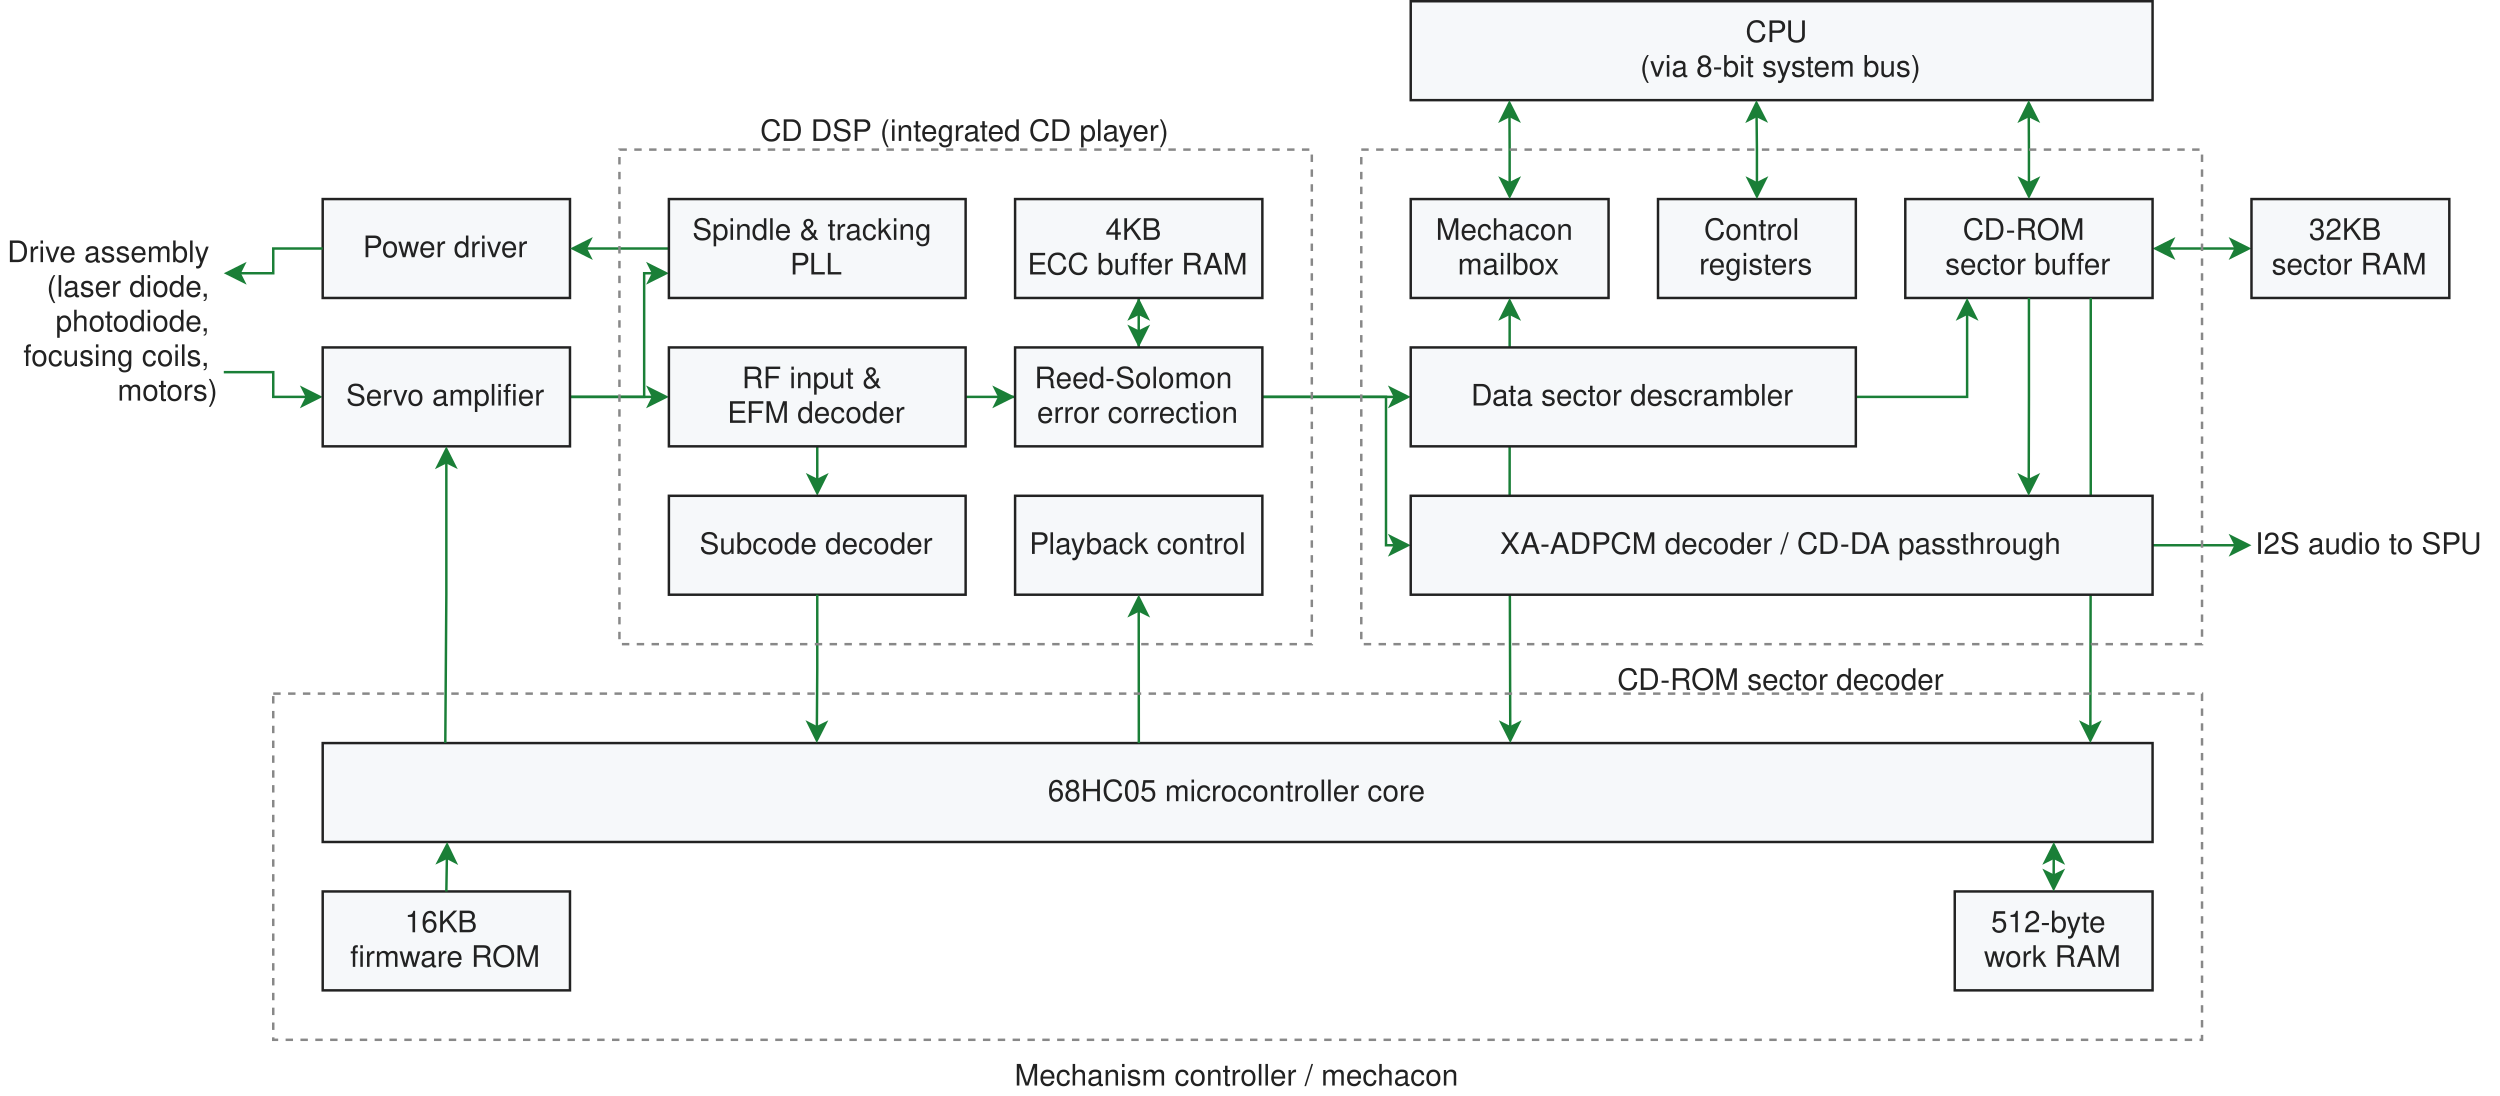
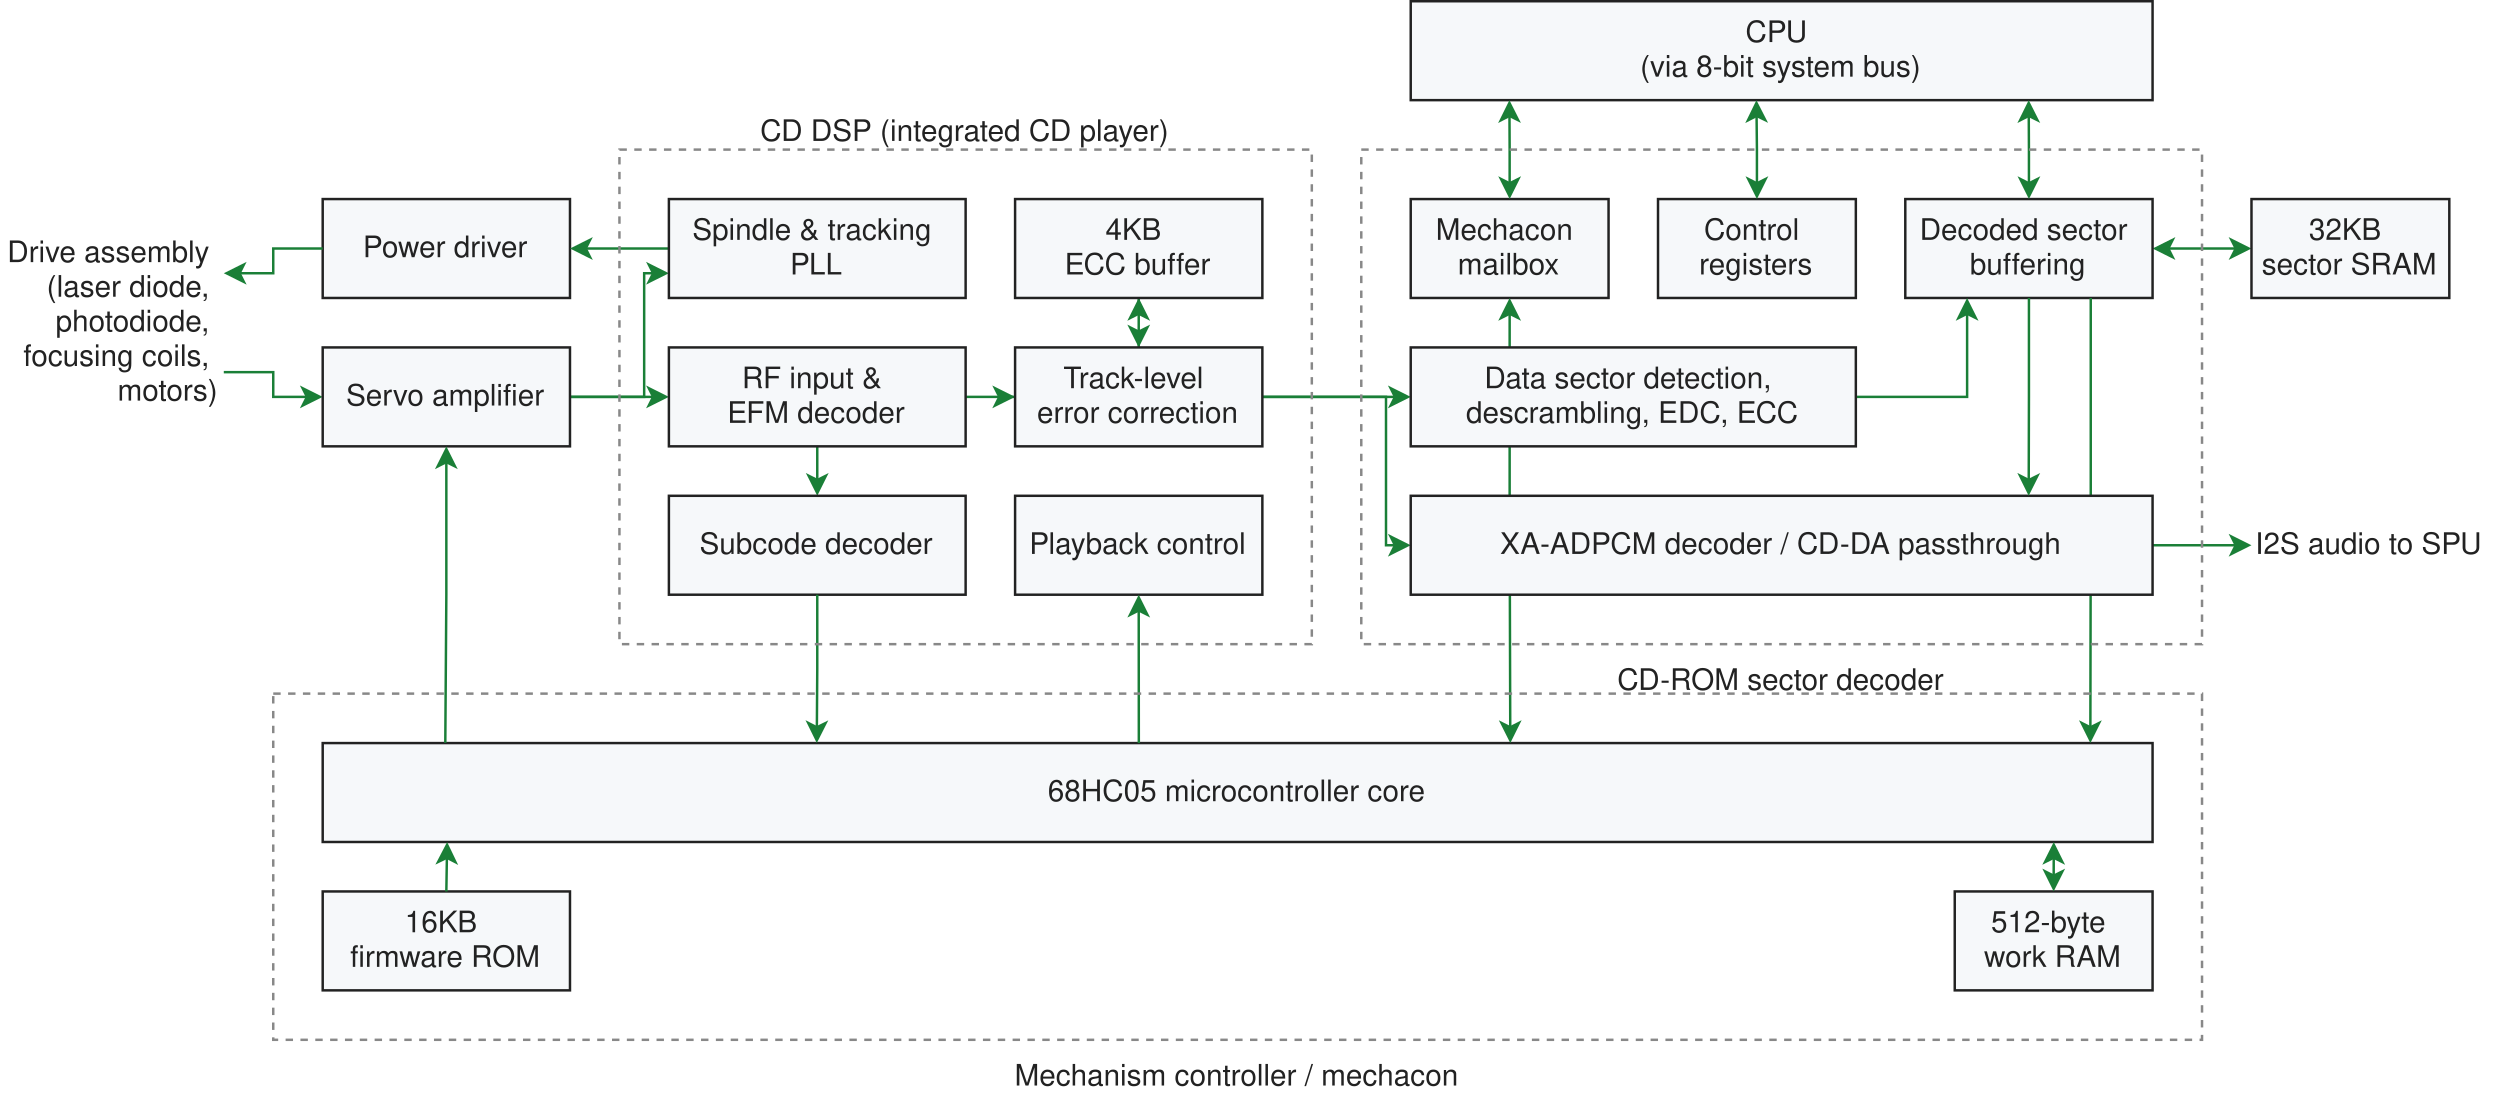
<svg xmlns="http://www.w3.org/2000/svg" width="1011px" height="443px" viewBox="0 0 1011 443" role="img" aria-label="cdrom block diagram">
  <defs />
  <g>
    <g>
      <g>
        <g>
          <g transform="translate(0.5,0.5)">
            <rect x="130" y="360" width="100" height="40" fill="#f6f8fa" stroke="#222" />
          </g>
          <g>
            <g>
              <text x="180" y="377" fill="#222" font-family="Helvetica" font-size="12px" text-anchor="middle">
                <tspan x="180" y="377">16KB</tspan>
                <tspan x="180" y="391">firmware ROM</tspan>
              </text>
            </g>
          </g>
        </g>
        <g>
          <g transform="translate(0.5,0.5)">
            <rect x="790" y="360" width="80" height="40" fill="#f6f8fa" stroke="#222" />
          </g>
          <g>
            <g>
              <text x="830" y="377" fill="#222" font-family="Helvetica" font-size="12px" text-anchor="middle">
                <tspan x="830" y="377">512-byte</tspan>
                <tspan x="830" y="391">work RAM</tspan>
              </text>
            </g>
          </g>
        </g>
        <g>
          <g transform="translate(0.5,0.5)">
            <rect x="130" y="300" width="740" height="40" fill="#f6f8fa" stroke="#222" />
          </g>
          <g>
            <g>
              <text x="500" y="324" fill="#222" font-family="Helvetica" font-size="12px" text-anchor="middle">68HC05 microcontroller core</text>
            </g>
          </g>
        </g>
        <g>
          <g transform="translate(0.5,0.5)">
            <rect x="570" y="0" width="300" height="40" fill="#f6f8fa" stroke="#222" />
          </g>
          <g>
            <g>
              <text x="720" y="17" fill="#222" font-family="Helvetica" font-size="12px" text-anchor="middle">
                <tspan x="720" y="17">CPU</tspan>
                <tspan x="720" y="31">(via 8-bit system bus)</tspan>
              </text>
            </g>
          </g>
        </g>
        <g>
          <g transform="translate(0.5,0.5)">
            <path d="M 123.63 160 L 110 160 L 110 150 L 90 150" fill="none" stroke="#1a7f37" stroke-miterlimit="10" />
            <path d="M 128.88 160 L 121.88 163.5 L 123.63 160 L 121.88 156.5 Z" fill="#1a7f37" stroke="#1a7f37" stroke-miterlimit="10" />
          </g>
        </g>
        <g>
          <g transform="translate(0.5,0.5)">
            <path d="M 230 160 L 263.63 160" fill="none" stroke="#1a7f37" stroke-miterlimit="10" />
            <path d="M 268.88 160 L 261.88 163.5 L 263.63 160 L 261.88 156.5 Z" fill="#1a7f37" stroke="#1a7f37" stroke-miterlimit="10" />
          </g>
        </g>
        <g>
          <g transform="translate(0.5,0.5)">
            <path d="M 230 160 L 260 160 L 260 110 L 263.63 110" fill="none" stroke="#1a7f37" stroke-miterlimit="10" />
            <path d="M 268.88 110 L 261.88 113.5 L 263.63 110 L 261.88 106.5 Z" fill="#1a7f37" stroke="#1a7f37" stroke-miterlimit="10" />
          </g>
        </g>
        <g>
          <g transform="translate(0.5,0.5)">
            <rect x="130" y="140" width="100" height="40" fill="#f6f8fa" stroke="#222" />
          </g>
          <g>
            <g>
              <text x="180" y="164" fill="#222" font-family="Helvetica" font-size="12px" text-anchor="middle">Servo amplifier</text>
            </g>
          </g>
        </g>
        <g>
          <g transform="translate(0.5,0.5)">
            <rect x="130" y="80" width="100" height="40" fill="#f6f8fa" stroke="#222" />
          </g>
          <g>
            <g>
              <text x="180" y="104" fill="#222" font-family="Helvetica" font-size="12px" text-anchor="middle">Power driver</text>
            </g>
          </g>
        </g>
        <g>
          <g transform="translate(0.5,0.5)">
            <path d="M 903.63 100 L 876.37 100" fill="none" stroke="#1a7f37" stroke-miterlimit="10" />
            <path d="M 908.88 100 L 901.88 103.5 L 903.63 100 L 901.88 96.5 Z" fill="#1a7f37" stroke="#1a7f37" stroke-miterlimit="10" />
            <path d="M 871.12 100 L 878.12 96.5 L 876.37 100 L 878.12 103.5 Z" fill="#1a7f37" stroke="#1a7f37" stroke-miterlimit="10" />
          </g>
        </g>
        <g>
          <g transform="translate(0.5,0.5)">
            <rect x="910" y="80" width="80" height="40" fill="#f6f8fa" stroke="#222" />
          </g>
          <g>
            <g>
              <text x="950" y="97" fill="#222" font-family="Helvetica" font-size="12px" text-anchor="middle">
                <tspan x="950" y="97">32KB</tspan>
-                 <tspan x="950" y="111">sector RAM</tspan>
+                 <tspan x="950" y="111">sector SRAM</tspan>
              </text>
            </g>
          </g>
        </g>
        <g>
          <g transform="translate(0.5,0.5)">
            <path d="M 96.37 110 L 110 110 L 110 100 L 130 100" fill="none" stroke="#1a7f37" stroke-miterlimit="10" />
            <path d="M 91.12 110 L 98.12 106.5 L 96.37 110 L 98.12 113.5 Z" fill="#1a7f37" stroke="#1a7f37" stroke-miterlimit="10" />
          </g>
        </g>
        <g>
          <g>
            <rect x="0" y="90" width="90" height="80" fill="none" stroke="none" />
          </g>
          <g>
            <g>
              <text x="88" y="106" fill="#222" font-family="Helvetica" font-size="12px" text-anchor="end">
                <tspan x="88" y="106">Drive assembly</tspan>
                <tspan x="88" y="120">(laser diode,</tspan>
                <tspan x="88" y="134">photodiode,</tspan>
                <tspan x="88" y="148">focusing coils,</tspan>
                <tspan x="88" y="162">motors)</tspan>
              </text>
            </g>
          </g>
        </g>
        <g>
          <g transform="translate(0.5,0.5)">
            <rect x="570" y="80" width="80" height="40" fill="#f6f8fa" stroke="#222" />
          </g>
          <g>
            <g>
              <text x="610" y="97" fill="#222" font-family="Helvetica" font-size="12px" text-anchor="middle">
                <tspan x="610" y="97">Mechacon</tspan>
                <tspan x="610" y="111">mailbox</tspan>
              </text>
            </g>
          </g>
        </g>
        <g>
          <g transform="translate(0.5,0.5)">
            <rect x="670" y="80" width="80" height="40" fill="#f6f8fa" stroke="#222" />
          </g>
          <g>
            <g>
              <text x="710" y="97" fill="#222" font-family="Helvetica" font-size="12px" text-anchor="middle">
                <tspan x="710" y="97">Control</tspan>
                <tspan x="710" y="111">registers</tspan>
              </text>
            </g>
          </g>
        </g>
        <g>
          <g transform="translate(0.5,0.5)">
            <rect x="770" y="80" width="100" height="40" fill="#f6f8fa" stroke="#222" />
          </g>
          <g>
            <g>
              <text x="820" y="97" fill="#222" font-family="Helvetica" font-size="12px" text-anchor="middle">
-                 <tspan x="820" y="97">CD-ROM</tspan>
-                 <tspan x="820" y="111">sector buffer</tspan>
+                 <tspan x="820" y="97">Decoded sector</tspan>
+                 <tspan x="820" y="111">buffering</tspan>
              </text>
            </g>
          </g>
        </g>
        <g>
          <g transform="translate(0.5,0.5)">
            <path d="M 820 73.63 L 820 60 L 819.93 46.37" fill="none" stroke="#1a7f37" stroke-miterlimit="10" />
            <path d="M 820 78.88 L 816.5 71.88 L 820 73.63 L 823.5 71.88 Z" fill="#1a7f37" stroke="#1a7f37" stroke-miterlimit="10" />
            <path d="M 819.91 41.12 L 823.44 48.1 L 819.93 46.37 L 816.44 48.14 Z" fill="#1a7f37" stroke="#1a7f37" stroke-miterlimit="10" />
          </g>
        </g>
        <g>
          <g transform="translate(0.5,0.5)">
            <path d="M 710 73.63 L 710 60 L 709.86 46.37" fill="none" stroke="#1a7f37" stroke-miterlimit="10" />
            <path d="M 710 78.88 L 706.5 71.88 L 710 73.63 L 713.5 71.88 Z" fill="#1a7f37" stroke="#1a7f37" stroke-miterlimit="10" />
            <path d="M 709.81 41.12 L 713.38 48.08 L 709.86 46.37 L 706.38 48.15 Z" fill="#1a7f37" stroke="#1a7f37" stroke-miterlimit="10" />
          </g>
        </g>
        <g>
          <g transform="translate(0.5,0.5)">
            <path d="M 610 73.63 L 610 60 L 609.93 46.37" fill="none" stroke="#1a7f37" stroke-miterlimit="10" />
            <path d="M 610 78.88 L 606.5 71.88 L 610 73.63 L 613.5 71.88 Z" fill="#1a7f37" stroke="#1a7f37" stroke-miterlimit="10" />
            <path d="M 609.91 41.12 L 613.44 48.1 L 609.93 46.37 L 606.44 48.14 Z" fill="#1a7f37" stroke="#1a7f37" stroke-miterlimit="10" />
          </g>
        </g>
        <g>
          <g transform="translate(0.5,0.5)">
            <path d="M 270 100 L 236.37 100" fill="none" stroke="#1a7f37" stroke-miterlimit="10" />
            <path d="M 231.12 100 L 238.12 96.5 L 236.37 100 L 238.12 103.5 Z" fill="#1a7f37" stroke="#1a7f37" stroke-miterlimit="10" />
          </g>
        </g>
        <g>
          <g transform="translate(0.5,0.5)">
            <rect x="270" y="80" width="120" height="40" fill="#f6f8fa" stroke="#222" />
          </g>
          <g>
            <g>
              <text x="330" y="97" fill="#222" font-family="Helvetica" font-size="12px" text-anchor="middle">
                <tspan x="330" y="97">Spindle &amp; tracking</tspan>
                <tspan x="330" y="111">PLL</tspan>
              </text>
            </g>
          </g>
        </g>
        <g>
          <g transform="translate(0.5,0.5)">
            <path d="M 390 160 L 410 160 L 390 160 L 403.63 160" fill="none" stroke="#1a7f37" stroke-miterlimit="10" />
            <path d="M 408.88 160 L 401.88 163.5 L 403.63 160 L 401.88 156.5 Z" fill="#1a7f37" stroke="#1a7f37" stroke-miterlimit="10" />
          </g>
        </g>
        <g>
          <g transform="translate(0.5,0.5)">
            <path d="M 330 180 L 330 193.63" fill="none" stroke="#1a7f37" stroke-miterlimit="10" />
            <path d="M 330 198.88 L 326.5 191.88 L 330 193.63 L 333.5 191.88 Z" fill="#1a7f37" stroke="#1a7f37" stroke-miterlimit="10" />
          </g>
        </g>
        <g>
          <g transform="translate(0.5,0.5)">
            <rect x="270" y="140" width="120" height="40" fill="#f6f8fa" stroke="#222" />
          </g>
          <g>
            <g>
              <text x="330" y="157" fill="#222" font-family="Helvetica" font-size="12px" text-anchor="middle">
                <tspan x="330" y="157">RF input &amp;</tspan>
                <tspan x="330" y="171">EFM decoder</tspan>
              </text>
            </g>
          </g>
        </g>
        <g>
          <g transform="translate(0.5,0.5)">
            <rect x="270" y="200" width="120" height="40" fill="#f6f8fa" stroke="#222" />
          </g>
          <g>
            <g>
              <text x="330" y="224" fill="#222" font-family="Helvetica" font-size="12px" text-anchor="middle">Subcode decoder</text>
            </g>
          </g>
        </g>
        <g>
          <g transform="translate(0.5,0.5)">
            <path d="M 180 186.37 L 180 240 L 179.58 299.88" fill="none" stroke="#1a7f37" stroke-miterlimit="10" />
            <path d="M 180 181.12 L 183.5 188.12 L 180 186.37 L 176.5 188.12 Z" fill="#1a7f37" stroke="#1a7f37" stroke-miterlimit="10" />
          </g>
        </g>
        <g>
          <g transform="translate(0.5,0.5)">
            <rect x="410" y="200" width="100" height="40" fill="#f6f8fa" stroke="#222" />
          </g>
          <g>
            <g>
              <text x="460" y="224" fill="#222" font-family="Helvetica" font-size="12px" text-anchor="middle">Playback control</text>
            </g>
          </g>
        </g>
        <g>
          <g transform="translate(0.5,0.5)">
            <path d="M 830.01 353.63 L 830.03 346.37" fill="none" stroke="#1a7f37" stroke-miterlimit="10" />
            <path d="M 830 358.88 L 826.52 351.88 L 830.01 353.63 L 833.52 351.89 Z" fill="#1a7f37" stroke="#1a7f37" stroke-miterlimit="10" />
            <path d="M 830.04 341.12 L 833.52 348.12 L 830.03 346.37 L 826.52 348.11 Z" fill="#1a7f37" stroke="#1a7f37" stroke-miterlimit="10" />
          </g>
        </g>
        <g>
          <g transform="translate(0.5,0.5)">
            <path d="M 180 360 L 180.22 346.37" fill="none" stroke="#1a7f37" stroke-miterlimit="10" />
            <path d="M 180.3 341.12 L 183.69 348.17 L 180.22 346.37 L 176.69 348.06 Z" fill="#1a7f37" stroke="#1a7f37" stroke-miterlimit="10" />
          </g>
        </g>
        <g>
          <g transform="translate(0.5,0.5)">
            <path d="M 510 160 L 563.63 160" fill="none" stroke="#1a7f37" stroke-miterlimit="10" />
            <path d="M 568.88 160 L 561.88 163.5 L 563.63 160 L 561.88 156.5 Z" fill="#1a7f37" stroke="#1a7f37" stroke-miterlimit="10" />
          </g>
        </g>
        <g>
          <g transform="translate(0.5,0.5)">
            <path d="M 510 160 L 560 160 L 560 220 L 563.63 220" fill="none" stroke="#1a7f37" stroke-miterlimit="10" />
            <path d="M 568.88 220 L 561.88 223.5 L 563.63 220 L 561.88 216.5 Z" fill="#1a7f37" stroke="#1a7f37" stroke-miterlimit="10" />
          </g>
        </g>
        <g>
          <g transform="translate(0.5,0.5)">
            <path d="M 460 133.63 L 460 120 L 460 140 L 460 126.37" fill="none" stroke="#1a7f37" stroke-miterlimit="10" />
            <path d="M 460 138.88 L 456.5 131.88 L 460 133.63 L 463.5 131.88 Z" fill="#1a7f37" stroke="#1a7f37" stroke-miterlimit="10" />
            <path d="M 460 121.12 L 463.5 128.12 L 460 126.37 L 456.5 128.12 Z" fill="#1a7f37" stroke="#1a7f37" stroke-miterlimit="10" />
          </g>
        </g>
        <g>
          <g transform="translate(0.5,0.5)">
            <rect x="410" y="140" width="100" height="40" fill="#f6f8fa" stroke="#222" />
          </g>
          <g>
            <g>
              <text x="460" y="157" fill="#222" font-family="Helvetica" font-size="12px" text-anchor="middle">
-                 <tspan x="460" y="157">Reed-Solomon</tspan>
+                 <tspan x="460" y="157">Track-level</tspan>
                <tspan x="460" y="171">error correction</tspan>
              </text>
            </g>
          </g>
        </g>
        <g>
          <g transform="translate(0.5,0.5)">
            <rect x="410" y="80" width="100" height="40" fill="#f6f8fa" stroke="#222" />
          </g>
          <g>
            <g>
              <text x="460" y="97" fill="#222" font-family="Helvetica" font-size="12px" text-anchor="middle">
                <tspan x="460" y="97">4KB</tspan>
-                 <tspan x="460" y="111">ECC buffer RAM</tspan>
+                 <tspan x="460" y="111">ECC buffer</tspan>
              </text>
            </g>
          </g>
        </g>
        <g>
          <g transform="translate(0.5,0.5)">
            <path d="M 330 240 L 330 270 L 329.84 293.63" fill="none" stroke="#1a7f37" stroke-miterlimit="10" />
            <path d="M 329.81 298.88 L 326.35 291.86 L 329.84 293.63 L 333.35 291.91 Z" fill="#1a7f37" stroke="#1a7f37" stroke-miterlimit="10" />
          </g>
        </g>
        <g>
          <g transform="translate(0.5,0.5)">
            <path d="M 460 246.37 L 460.04 300" fill="none" stroke="#1a7f37" stroke-miterlimit="10" />
            <path d="M 460 241.12 L 463.51 248.12 L 460 246.37 L 456.51 248.12 Z" fill="#1a7f37" stroke="#1a7f37" stroke-miterlimit="10" />
          </g>
        </g>
        <g>
          <g transform="translate(0.5,0.5)">
            <path d="M 610 126.37 L 610 210 L 610.24 293.63" fill="none" stroke="#1a7f37" stroke-miterlimit="10" />
            <path d="M 610 121.12 L 613.5 128.12 L 610 126.37 L 606.5 128.12 Z" fill="#1a7f37" stroke="#1a7f37" stroke-miterlimit="10" />
            <path d="M 610.26 298.88 L 606.74 291.89 L 610.24 293.63 L 613.74 291.87 Z" fill="#1a7f37" stroke="#1a7f37" stroke-miterlimit="10" />
          </g>
        </g>
        <g>
          <g transform="translate(0.5,0.5)">
            <path d="M 750 160 L 795 160 L 795 126.37" fill="none" stroke="#1a7f37" stroke-miterlimit="10" />
            <path d="M 795 121.12 L 798.5 128.12 L 795 126.37 L 791.5 128.12 Z" fill="#1a7f37" stroke="#1a7f37" stroke-miterlimit="10" />
          </g>
        </g>
        <g>
          <g transform="translate(0.5,0.5)">
            <rect x="570" y="140" width="180" height="40" fill="#f6f8fa" stroke="#222" />
          </g>
          <g>
            <g>
-               <text x="660" y="164" fill="#222" font-family="Helvetica" font-size="12px" text-anchor="middle">Data sector descrambler</text>
+               <text x="660" y="157" fill="#222" font-family="Helvetica" font-size="12px" text-anchor="middle">
+                 <tspan x="660" y="157">Data sector detection,</tspan>
+                 <tspan x="660" y="171">descrambling, EDC, ECC</tspan>
+               </text>
            </g>
          </g>
        </g>
        <g>
          <g transform="translate(0.5,0.5)">
            <path d="M 845 120 L 845 210 L 844.85 293.63" fill="none" stroke="#1a7f37" stroke-miterlimit="10" />
            <path d="M 844.84 298.88 L 841.35 291.88 L 844.85 293.63 L 848.35 291.89 Z" fill="#1a7f37" stroke="#1a7f37" stroke-miterlimit="10" />
          </g>
        </g>
        <g>
          <g transform="translate(0.5,0.5)">
            <path d="M 870 220 L 903.63 220" fill="none" stroke="#1a7f37" stroke-miterlimit="10" />
            <path d="M 908.88 220 L 901.88 223.5 L 903.63 220 L 901.88 216.5 Z" fill="#1a7f37" stroke="#1a7f37" stroke-miterlimit="10" />
          </g>
        </g>
        <g>
          <g transform="translate(0.5,0.5)">
            <rect x="570" y="200" width="300" height="40" fill="#f6f8fa" stroke="#222" />
          </g>
          <g>
            <g>
              <text x="720" y="224" fill="#222" font-family="Helvetica" font-size="12px" text-anchor="middle">XA-ADPCM decoder / CD-DA passthrough</text>
            </g>
          </g>
        </g>
        <g>
          <g transform="translate(0.5,0.5)">
            <rect x="110" y="280" width="780" height="140" fill="none" stroke="#888" stroke-dasharray="3 3" />
          </g>
          <g>
            <g>
              <text x="500" y="439" fill="#222" font-family="Helvetica" font-size="12px" text-anchor="middle">Mechanism controller / mechacon</text>
            </g>
          </g>
        </g>
        <g>
          <g transform="translate(0.5,0.5)">
            <rect x="250" y="60" width="280" height="200" fill="none" stroke="#888" stroke-dasharray="3 3" />
          </g>
          <g>
            <g>
              <text x="390" y="57" fill="#222" font-family="Helvetica" font-size="12px" text-anchor="middle">CD DSP (integrated CD player)</text>
            </g>
          </g>
        </g>
        <g>
          <g transform="translate(0.5,0.5)">
            <path d="M 820 120 L 820 160 L 819.92 193.63" fill="none" stroke="#1a7f37" stroke-miterlimit="10" />
            <path d="M 819.9 198.88 L 816.42 191.87 L 819.92 193.63 L 823.42 191.89 Z" fill="#1a7f37" stroke="#1a7f37" stroke-miterlimit="10" />
          </g>
        </g>
        <g>
          <g>
            <rect x="910" y="205" width="100" height="30" fill="none" stroke="none" />
          </g>
          <g>
            <g>
              <text x="912" y="224" fill="#222" font-family="Helvetica" font-size="12px">I2S audio to SPU</text>
            </g>
          </g>
        </g>
        <g>
          <g transform="translate(0.5,0.5)">
            <rect x="550" y="60" width="340" height="200" fill="none" stroke="#888" stroke-dasharray="3 3" />
          </g>
          <g>
            <g>
              <text x="720" y="279" fill="#222" font-family="Helvetica" font-size="12px" text-anchor="middle">CD-ROM sector decoder</text>
            </g>
          </g>
        </g>
      </g>
    </g>
  </g>
</svg>
